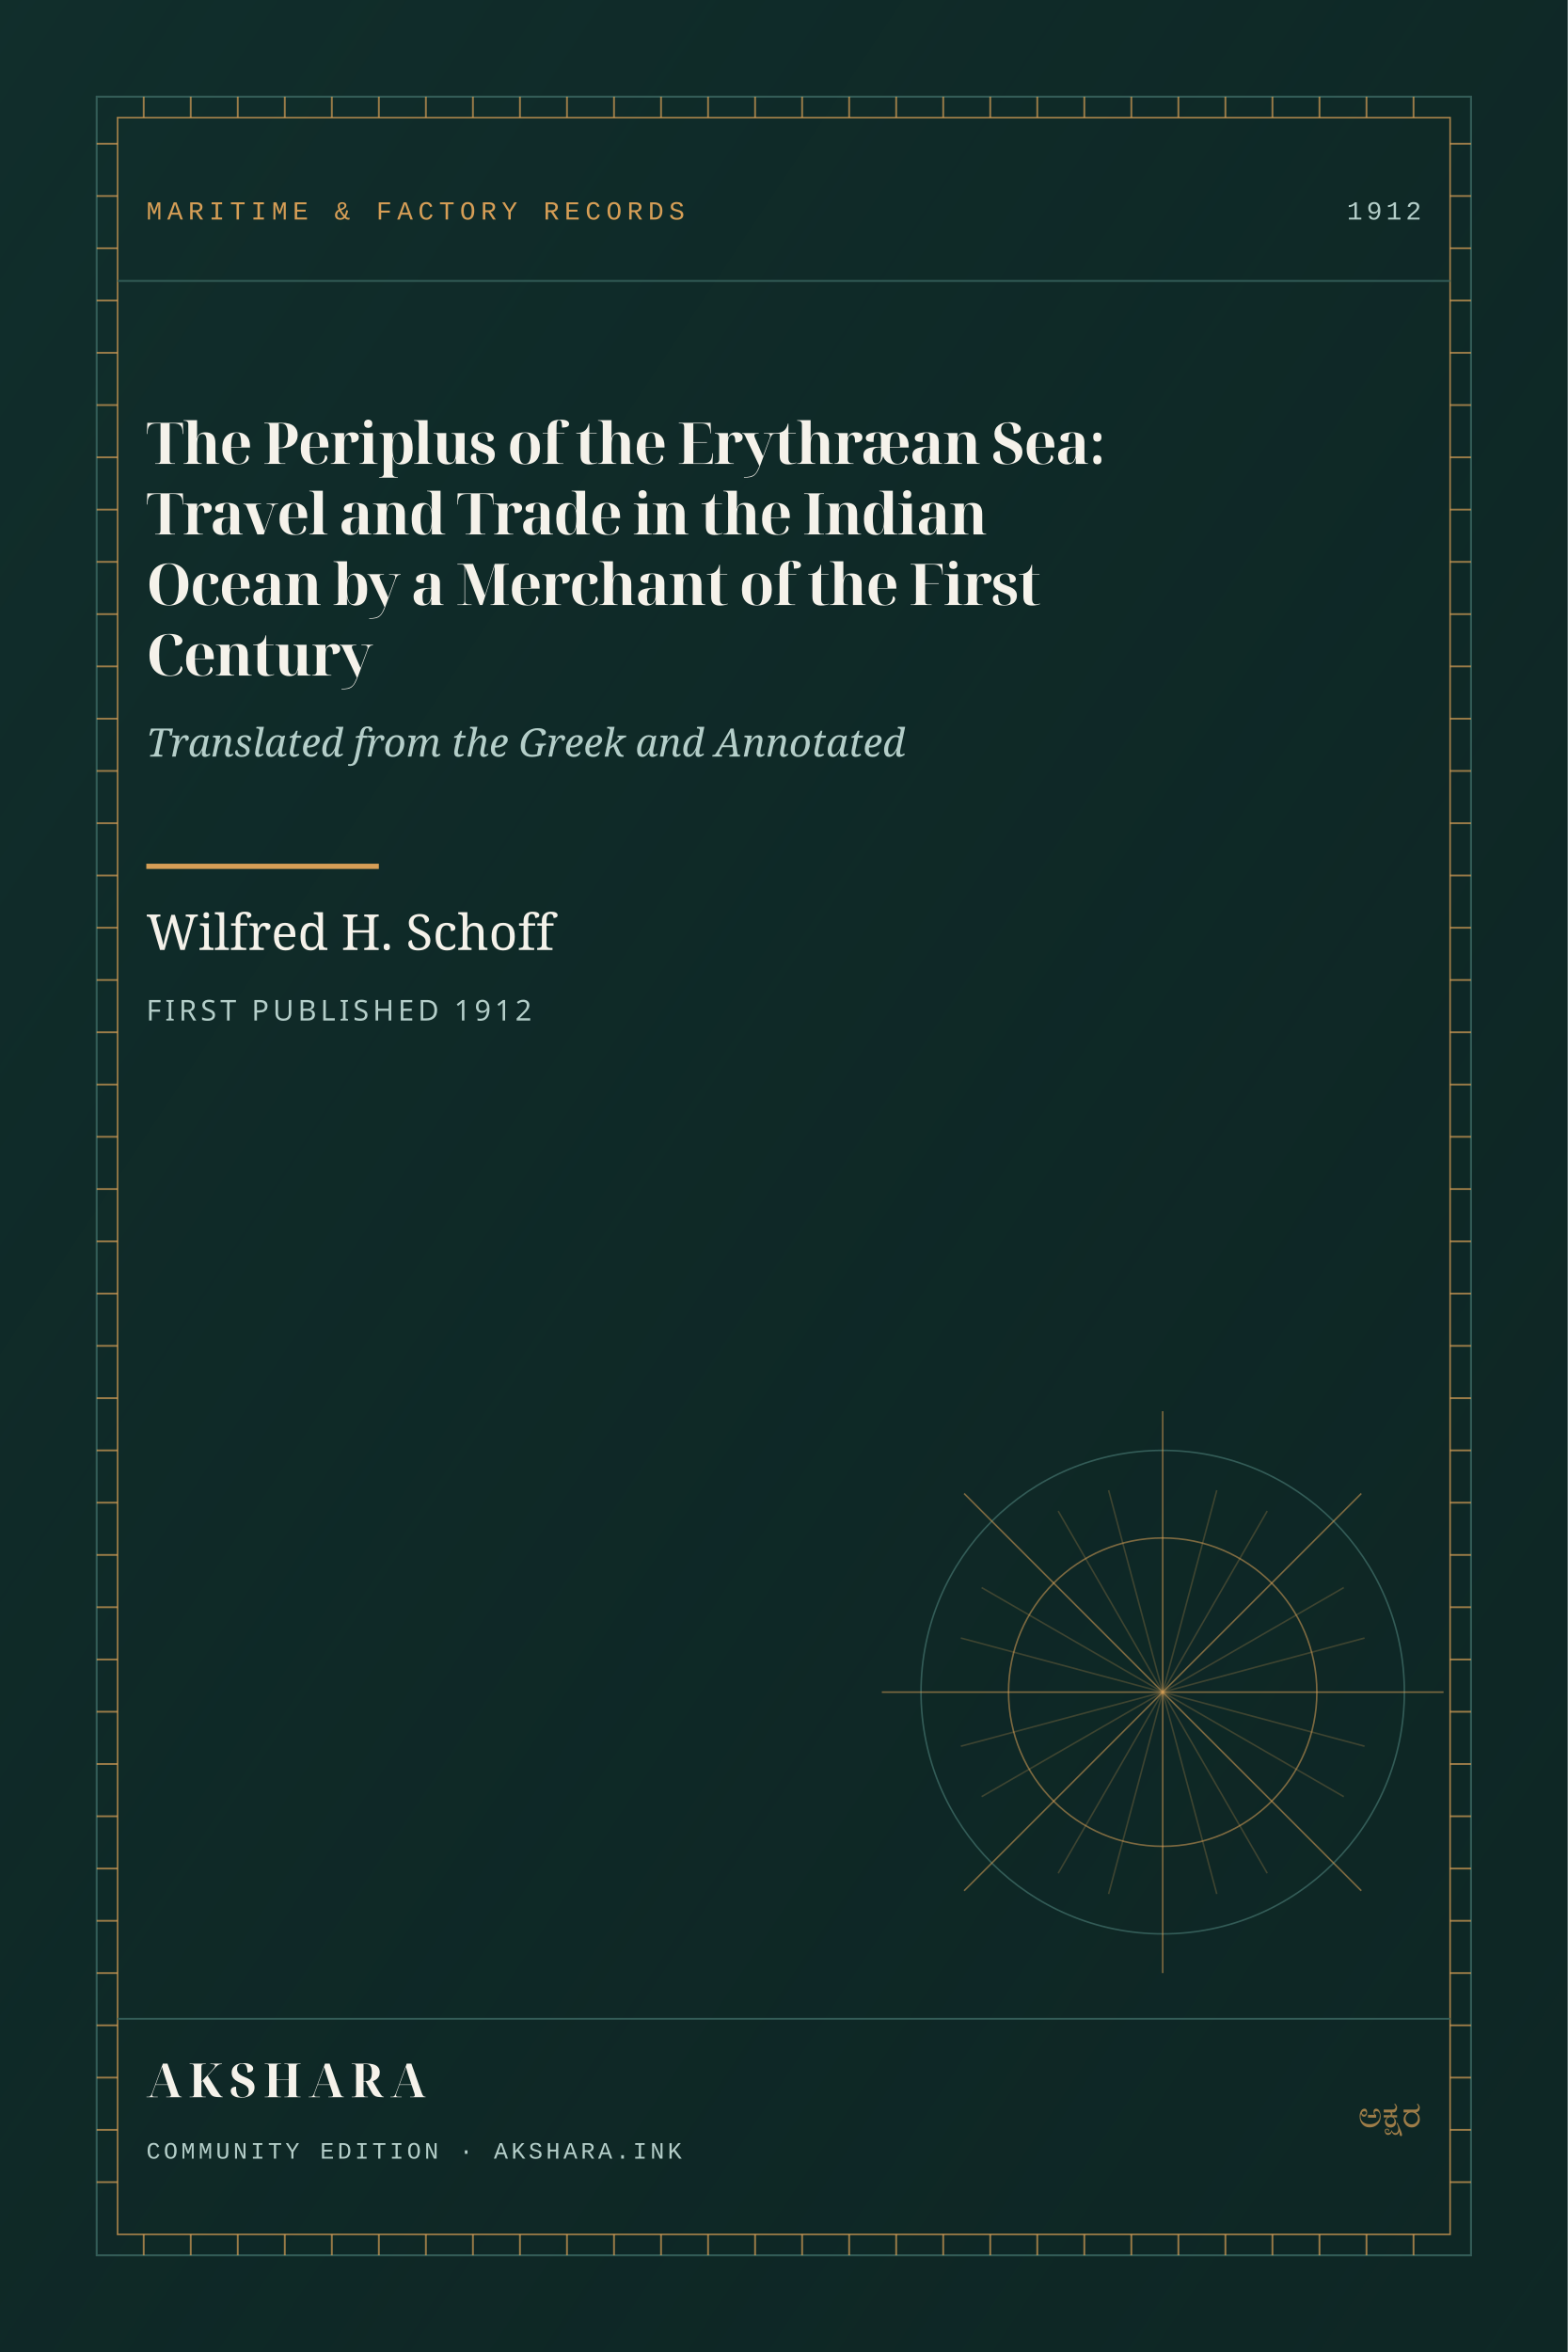
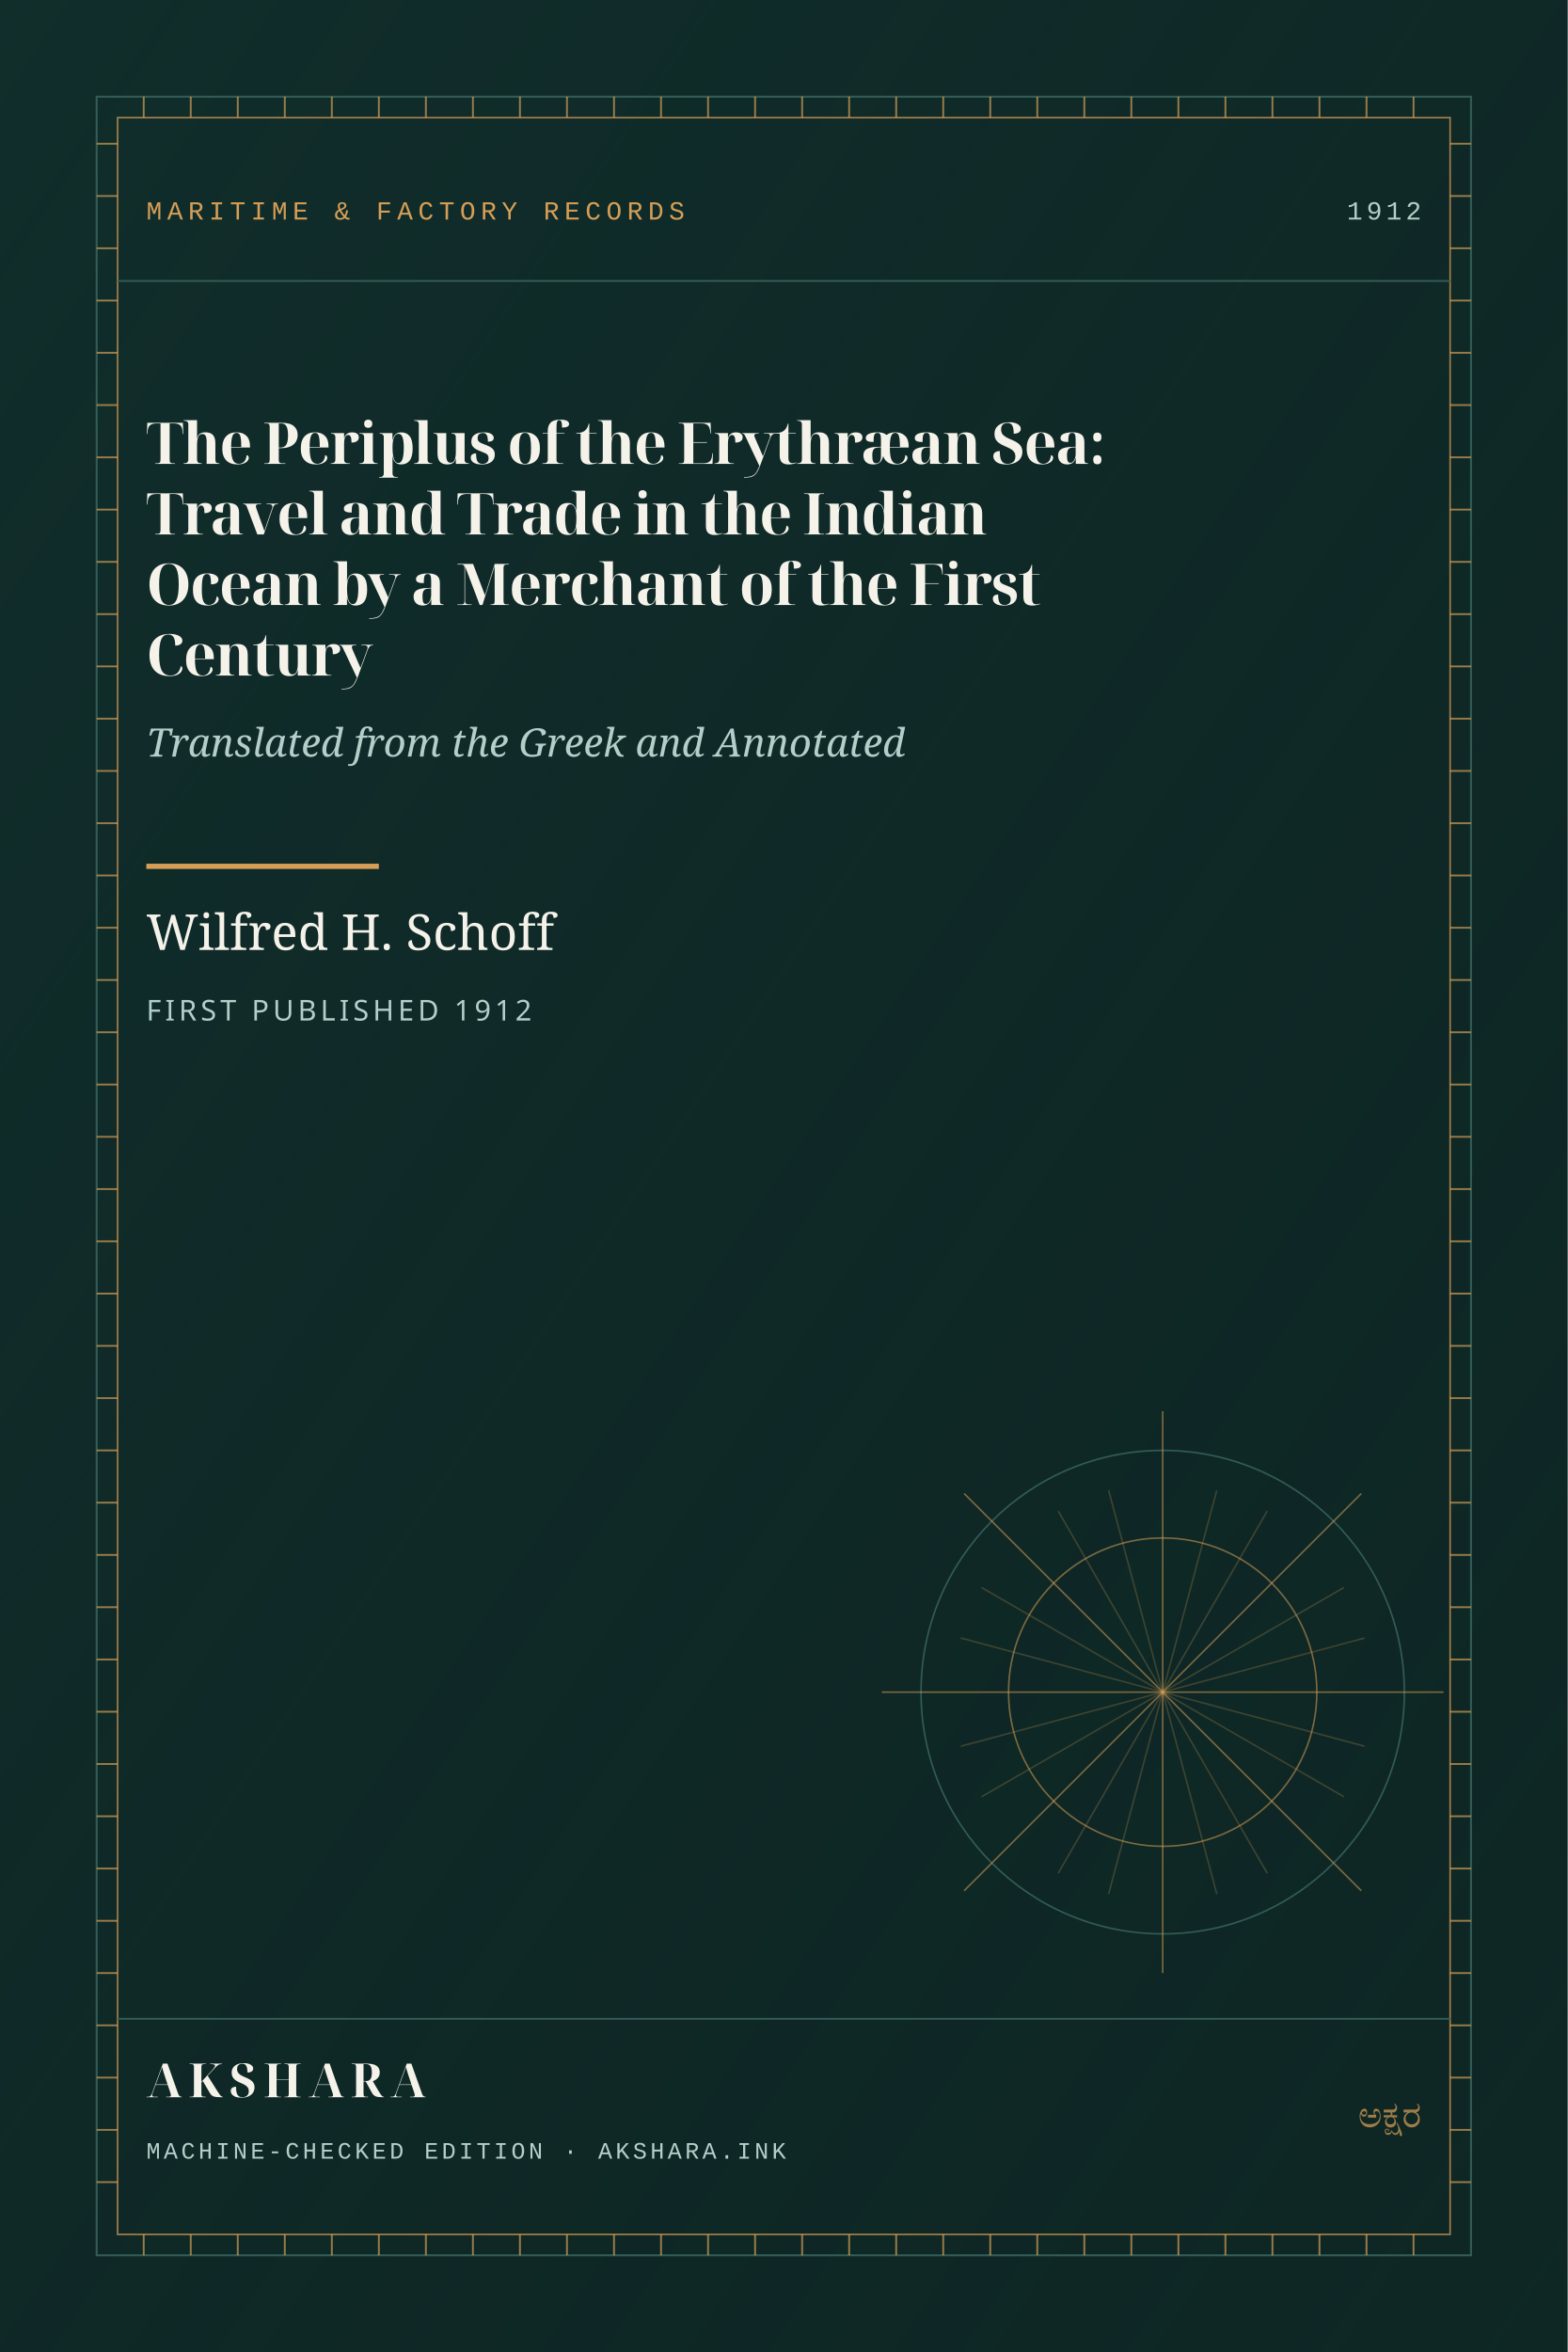
<svg xmlns="http://www.w3.org/2000/svg" viewBox="0 0 1200 1800" width="1200" height="1800">
  <defs>
    <linearGradient id="bgShade" x1="0" y1="0" x2="1" y2="1">
      <stop offset="0%" stop-color="#143633" stop-opacity="0.45" />
      <stop offset="100%" stop-color="#0E2725" stop-opacity="0" />
    </linearGradient>
  </defs>
  <rect width="1200" height="1800" fill="#0E2725" />
  <rect width="1200" height="1800" fill="url(#bgShade)" />
  <rect x="74" y="74" width="1052" height="1652" fill="none" stroke="#335C57" stroke-width="1.5" />
  <rect x="90" y="90" width="1020" height="1620" fill="none" stroke="#D69E56" stroke-width="1.2" stroke-opacity="0.75" />
  <line x1="110" y1="74" x2="110" y2="90" stroke="#D69E56" stroke-width="1.4" stroke-opacity="0.7" />
  <line x1="110" y1="1710" x2="110" y2="1726" stroke="#D69E56" stroke-width="1.4" stroke-opacity="0.7" />
  <line x1="146" y1="74" x2="146" y2="90" stroke="#D69E56" stroke-width="1.4" stroke-opacity="0.7" />
  <line x1="146" y1="1710" x2="146" y2="1726" stroke="#D69E56" stroke-width="1.4" stroke-opacity="0.7" />
  <line x1="182" y1="74" x2="182" y2="90" stroke="#D69E56" stroke-width="1.4" stroke-opacity="0.7" />
  <line x1="182" y1="1710" x2="182" y2="1726" stroke="#D69E56" stroke-width="1.4" stroke-opacity="0.7" />
  <line x1="218" y1="74" x2="218" y2="90" stroke="#D69E56" stroke-width="1.4" stroke-opacity="0.7" />
  <line x1="218" y1="1710" x2="218" y2="1726" stroke="#D69E56" stroke-width="1.4" stroke-opacity="0.7" />
  <line x1="254" y1="74" x2="254" y2="90" stroke="#D69E56" stroke-width="1.4" stroke-opacity="0.7" />
  <line x1="254" y1="1710" x2="254" y2="1726" stroke="#D69E56" stroke-width="1.4" stroke-opacity="0.7" />
  <line x1="290" y1="74" x2="290" y2="90" stroke="#D69E56" stroke-width="1.4" stroke-opacity="0.7" />
  <line x1="290" y1="1710" x2="290" y2="1726" stroke="#D69E56" stroke-width="1.4" stroke-opacity="0.7" />
  <line x1="326" y1="74" x2="326" y2="90" stroke="#D69E56" stroke-width="1.4" stroke-opacity="0.7" />
  <line x1="326" y1="1710" x2="326" y2="1726" stroke="#D69E56" stroke-width="1.4" stroke-opacity="0.7" />
  <line x1="362" y1="74" x2="362" y2="90" stroke="#D69E56" stroke-width="1.4" stroke-opacity="0.7" />
  <line x1="362" y1="1710" x2="362" y2="1726" stroke="#D69E56" stroke-width="1.4" stroke-opacity="0.7" />
  <line x1="398" y1="74" x2="398" y2="90" stroke="#D69E56" stroke-width="1.4" stroke-opacity="0.7" />
  <line x1="398" y1="1710" x2="398" y2="1726" stroke="#D69E56" stroke-width="1.4" stroke-opacity="0.7" />
  <line x1="434" y1="74" x2="434" y2="90" stroke="#D69E56" stroke-width="1.4" stroke-opacity="0.7" />
  <line x1="434" y1="1710" x2="434" y2="1726" stroke="#D69E56" stroke-width="1.4" stroke-opacity="0.7" />
  <line x1="470" y1="74" x2="470" y2="90" stroke="#D69E56" stroke-width="1.4" stroke-opacity="0.7" />
  <line x1="470" y1="1710" x2="470" y2="1726" stroke="#D69E56" stroke-width="1.4" stroke-opacity="0.7" />
  <line x1="506" y1="74" x2="506" y2="90" stroke="#D69E56" stroke-width="1.4" stroke-opacity="0.7" />
  <line x1="506" y1="1710" x2="506" y2="1726" stroke="#D69E56" stroke-width="1.4" stroke-opacity="0.7" />
  <line x1="542" y1="74" x2="542" y2="90" stroke="#D69E56" stroke-width="1.4" stroke-opacity="0.7" />
  <line x1="542" y1="1710" x2="542" y2="1726" stroke="#D69E56" stroke-width="1.4" stroke-opacity="0.7" />
  <line x1="578" y1="74" x2="578" y2="90" stroke="#D69E56" stroke-width="1.4" stroke-opacity="0.7" />
  <line x1="578" y1="1710" x2="578" y2="1726" stroke="#D69E56" stroke-width="1.4" stroke-opacity="0.7" />
  <line x1="614" y1="74" x2="614" y2="90" stroke="#D69E56" stroke-width="1.4" stroke-opacity="0.7" />
  <line x1="614" y1="1710" x2="614" y2="1726" stroke="#D69E56" stroke-width="1.4" stroke-opacity="0.7" />
  <line x1="650" y1="74" x2="650" y2="90" stroke="#D69E56" stroke-width="1.4" stroke-opacity="0.7" />
  <line x1="650" y1="1710" x2="650" y2="1726" stroke="#D69E56" stroke-width="1.4" stroke-opacity="0.7" />
  <line x1="686" y1="74" x2="686" y2="90" stroke="#D69E56" stroke-width="1.4" stroke-opacity="0.7" />
  <line x1="686" y1="1710" x2="686" y2="1726" stroke="#D69E56" stroke-width="1.4" stroke-opacity="0.7" />
  <line x1="722" y1="74" x2="722" y2="90" stroke="#D69E56" stroke-width="1.4" stroke-opacity="0.7" />
  <line x1="722" y1="1710" x2="722" y2="1726" stroke="#D69E56" stroke-width="1.4" stroke-opacity="0.7" />
  <line x1="758" y1="74" x2="758" y2="90" stroke="#D69E56" stroke-width="1.4" stroke-opacity="0.7" />
  <line x1="758" y1="1710" x2="758" y2="1726" stroke="#D69E56" stroke-width="1.4" stroke-opacity="0.7" />
  <line x1="794" y1="74" x2="794" y2="90" stroke="#D69E56" stroke-width="1.4" stroke-opacity="0.7" />
  <line x1="794" y1="1710" x2="794" y2="1726" stroke="#D69E56" stroke-width="1.4" stroke-opacity="0.7" />
  <line x1="830" y1="74" x2="830" y2="90" stroke="#D69E56" stroke-width="1.4" stroke-opacity="0.7" />
  <line x1="830" y1="1710" x2="830" y2="1726" stroke="#D69E56" stroke-width="1.4" stroke-opacity="0.7" />
  <line x1="866" y1="74" x2="866" y2="90" stroke="#D69E56" stroke-width="1.4" stroke-opacity="0.7" />
  <line x1="866" y1="1710" x2="866" y2="1726" stroke="#D69E56" stroke-width="1.4" stroke-opacity="0.7" />
  <line x1="902" y1="74" x2="902" y2="90" stroke="#D69E56" stroke-width="1.4" stroke-opacity="0.7" />
  <line x1="902" y1="1710" x2="902" y2="1726" stroke="#D69E56" stroke-width="1.4" stroke-opacity="0.7" />
  <line x1="938" y1="74" x2="938" y2="90" stroke="#D69E56" stroke-width="1.4" stroke-opacity="0.7" />
  <line x1="938" y1="1710" x2="938" y2="1726" stroke="#D69E56" stroke-width="1.4" stroke-opacity="0.7" />
  <line x1="974" y1="74" x2="974" y2="90" stroke="#D69E56" stroke-width="1.4" stroke-opacity="0.7" />
  <line x1="974" y1="1710" x2="974" y2="1726" stroke="#D69E56" stroke-width="1.4" stroke-opacity="0.7" />
  <line x1="1010" y1="74" x2="1010" y2="90" stroke="#D69E56" stroke-width="1.4" stroke-opacity="0.7" />
  <line x1="1010" y1="1710" x2="1010" y2="1726" stroke="#D69E56" stroke-width="1.4" stroke-opacity="0.7" />
  <line x1="1046" y1="74" x2="1046" y2="90" stroke="#D69E56" stroke-width="1.4" stroke-opacity="0.7" />
  <line x1="1046" y1="1710" x2="1046" y2="1726" stroke="#D69E56" stroke-width="1.4" stroke-opacity="0.7" />
  <line x1="1082" y1="74" x2="1082" y2="90" stroke="#D69E56" stroke-width="1.4" stroke-opacity="0.7" />
  <line x1="1082" y1="1710" x2="1082" y2="1726" stroke="#D69E56" stroke-width="1.4" stroke-opacity="0.7" />
  <line x1="74" y1="110" x2="90" y2="110" stroke="#D69E56" stroke-width="1.4" stroke-opacity="0.7" />
  <line x1="1110" y1="110" x2="1126" y2="110" stroke="#D69E56" stroke-width="1.4" stroke-opacity="0.7" />
  <line x1="74" y1="150" x2="90" y2="150" stroke="#D69E56" stroke-width="1.4" stroke-opacity="0.7" />
  <line x1="1110" y1="150" x2="1126" y2="150" stroke="#D69E56" stroke-width="1.4" stroke-opacity="0.7" />
  <line x1="74" y1="190" x2="90" y2="190" stroke="#D69E56" stroke-width="1.4" stroke-opacity="0.7" />
  <line x1="1110" y1="190" x2="1126" y2="190" stroke="#D69E56" stroke-width="1.4" stroke-opacity="0.7" />
  <line x1="74" y1="230" x2="90" y2="230" stroke="#D69E56" stroke-width="1.4" stroke-opacity="0.7" />
  <line x1="1110" y1="230" x2="1126" y2="230" stroke="#D69E56" stroke-width="1.4" stroke-opacity="0.7" />
  <line x1="74" y1="270" x2="90" y2="270" stroke="#D69E56" stroke-width="1.4" stroke-opacity="0.7" />
  <line x1="1110" y1="270" x2="1126" y2="270" stroke="#D69E56" stroke-width="1.4" stroke-opacity="0.7" />
  <line x1="74" y1="310" x2="90" y2="310" stroke="#D69E56" stroke-width="1.4" stroke-opacity="0.7" />
  <line x1="1110" y1="310" x2="1126" y2="310" stroke="#D69E56" stroke-width="1.4" stroke-opacity="0.7" />
  <line x1="74" y1="350" x2="90" y2="350" stroke="#D69E56" stroke-width="1.4" stroke-opacity="0.7" />
  <line x1="1110" y1="350" x2="1126" y2="350" stroke="#D69E56" stroke-width="1.4" stroke-opacity="0.7" />
  <line x1="74" y1="390" x2="90" y2="390" stroke="#D69E56" stroke-width="1.4" stroke-opacity="0.7" />
  <line x1="1110" y1="390" x2="1126" y2="390" stroke="#D69E56" stroke-width="1.4" stroke-opacity="0.7" />
  <line x1="74" y1="430" x2="90" y2="430" stroke="#D69E56" stroke-width="1.4" stroke-opacity="0.7" />
  <line x1="1110" y1="430" x2="1126" y2="430" stroke="#D69E56" stroke-width="1.4" stroke-opacity="0.7" />
  <line x1="74" y1="470" x2="90" y2="470" stroke="#D69E56" stroke-width="1.4" stroke-opacity="0.7" />
  <line x1="1110" y1="470" x2="1126" y2="470" stroke="#D69E56" stroke-width="1.4" stroke-opacity="0.7" />
  <line x1="74" y1="510" x2="90" y2="510" stroke="#D69E56" stroke-width="1.4" stroke-opacity="0.7" />
  <line x1="1110" y1="510" x2="1126" y2="510" stroke="#D69E56" stroke-width="1.4" stroke-opacity="0.7" />
  <line x1="74" y1="550" x2="90" y2="550" stroke="#D69E56" stroke-width="1.4" stroke-opacity="0.7" />
  <line x1="1110" y1="550" x2="1126" y2="550" stroke="#D69E56" stroke-width="1.4" stroke-opacity="0.7" />
  <line x1="74" y1="590" x2="90" y2="590" stroke="#D69E56" stroke-width="1.4" stroke-opacity="0.7" />
  <line x1="1110" y1="590" x2="1126" y2="590" stroke="#D69E56" stroke-width="1.4" stroke-opacity="0.7" />
  <line x1="74" y1="630" x2="90" y2="630" stroke="#D69E56" stroke-width="1.4" stroke-opacity="0.7" />
  <line x1="1110" y1="630" x2="1126" y2="630" stroke="#D69E56" stroke-width="1.4" stroke-opacity="0.7" />
  <line x1="74" y1="670" x2="90" y2="670" stroke="#D69E56" stroke-width="1.4" stroke-opacity="0.7" />
  <line x1="1110" y1="670" x2="1126" y2="670" stroke="#D69E56" stroke-width="1.4" stroke-opacity="0.7" />
  <line x1="74" y1="710" x2="90" y2="710" stroke="#D69E56" stroke-width="1.4" stroke-opacity="0.7" />
  <line x1="1110" y1="710" x2="1126" y2="710" stroke="#D69E56" stroke-width="1.4" stroke-opacity="0.7" />
  <line x1="74" y1="750" x2="90" y2="750" stroke="#D69E56" stroke-width="1.4" stroke-opacity="0.7" />
  <line x1="1110" y1="750" x2="1126" y2="750" stroke="#D69E56" stroke-width="1.4" stroke-opacity="0.7" />
  <line x1="74" y1="790" x2="90" y2="790" stroke="#D69E56" stroke-width="1.4" stroke-opacity="0.7" />
  <line x1="1110" y1="790" x2="1126" y2="790" stroke="#D69E56" stroke-width="1.4" stroke-opacity="0.7" />
  <line x1="74" y1="830" x2="90" y2="830" stroke="#D69E56" stroke-width="1.4" stroke-opacity="0.7" />
  <line x1="1110" y1="830" x2="1126" y2="830" stroke="#D69E56" stroke-width="1.4" stroke-opacity="0.7" />
  <line x1="74" y1="870" x2="90" y2="870" stroke="#D69E56" stroke-width="1.4" stroke-opacity="0.7" />
  <line x1="1110" y1="870" x2="1126" y2="870" stroke="#D69E56" stroke-width="1.4" stroke-opacity="0.7" />
  <line x1="74" y1="910" x2="90" y2="910" stroke="#D69E56" stroke-width="1.4" stroke-opacity="0.7" />
  <line x1="1110" y1="910" x2="1126" y2="910" stroke="#D69E56" stroke-width="1.4" stroke-opacity="0.7" />
  <line x1="74" y1="950" x2="90" y2="950" stroke="#D69E56" stroke-width="1.4" stroke-opacity="0.7" />
  <line x1="1110" y1="950" x2="1126" y2="950" stroke="#D69E56" stroke-width="1.4" stroke-opacity="0.7" />
  <line x1="74" y1="990" x2="90" y2="990" stroke="#D69E56" stroke-width="1.4" stroke-opacity="0.7" />
  <line x1="1110" y1="990" x2="1126" y2="990" stroke="#D69E56" stroke-width="1.4" stroke-opacity="0.7" />
  <line x1="74" y1="1030" x2="90" y2="1030" stroke="#D69E56" stroke-width="1.4" stroke-opacity="0.7" />
  <line x1="1110" y1="1030" x2="1126" y2="1030" stroke="#D69E56" stroke-width="1.4" stroke-opacity="0.7" />
  <line x1="74" y1="1070" x2="90" y2="1070" stroke="#D69E56" stroke-width="1.4" stroke-opacity="0.7" />
  <line x1="1110" y1="1070" x2="1126" y2="1070" stroke="#D69E56" stroke-width="1.4" stroke-opacity="0.7" />
  <line x1="74" y1="1110" x2="90" y2="1110" stroke="#D69E56" stroke-width="1.4" stroke-opacity="0.7" />
  <line x1="1110" y1="1110" x2="1126" y2="1110" stroke="#D69E56" stroke-width="1.4" stroke-opacity="0.7" />
  <line x1="74" y1="1150" x2="90" y2="1150" stroke="#D69E56" stroke-width="1.4" stroke-opacity="0.7" />
  <line x1="1110" y1="1150" x2="1126" y2="1150" stroke="#D69E56" stroke-width="1.4" stroke-opacity="0.7" />
  <line x1="74" y1="1190" x2="90" y2="1190" stroke="#D69E56" stroke-width="1.4" stroke-opacity="0.7" />
  <line x1="1110" y1="1190" x2="1126" y2="1190" stroke="#D69E56" stroke-width="1.4" stroke-opacity="0.7" />
  <line x1="74" y1="1230" x2="90" y2="1230" stroke="#D69E56" stroke-width="1.4" stroke-opacity="0.7" />
  <line x1="1110" y1="1230" x2="1126" y2="1230" stroke="#D69E56" stroke-width="1.4" stroke-opacity="0.7" />
  <line x1="74" y1="1270" x2="90" y2="1270" stroke="#D69E56" stroke-width="1.4" stroke-opacity="0.7" />
  <line x1="1110" y1="1270" x2="1126" y2="1270" stroke="#D69E56" stroke-width="1.4" stroke-opacity="0.7" />
  <line x1="74" y1="1310" x2="90" y2="1310" stroke="#D69E56" stroke-width="1.4" stroke-opacity="0.7" />
  <line x1="1110" y1="1310" x2="1126" y2="1310" stroke="#D69E56" stroke-width="1.4" stroke-opacity="0.7" />
  <line x1="74" y1="1350" x2="90" y2="1350" stroke="#D69E56" stroke-width="1.4" stroke-opacity="0.7" />
  <line x1="1110" y1="1350" x2="1126" y2="1350" stroke="#D69E56" stroke-width="1.4" stroke-opacity="0.7" />
  <line x1="74" y1="1390" x2="90" y2="1390" stroke="#D69E56" stroke-width="1.4" stroke-opacity="0.7" />
  <line x1="1110" y1="1390" x2="1126" y2="1390" stroke="#D69E56" stroke-width="1.4" stroke-opacity="0.7" />
  <line x1="74" y1="1430" x2="90" y2="1430" stroke="#D69E56" stroke-width="1.4" stroke-opacity="0.7" />
  <line x1="1110" y1="1430" x2="1126" y2="1430" stroke="#D69E56" stroke-width="1.4" stroke-opacity="0.7" />
  <line x1="74" y1="1470" x2="90" y2="1470" stroke="#D69E56" stroke-width="1.4" stroke-opacity="0.7" />
  <line x1="1110" y1="1470" x2="1126" y2="1470" stroke="#D69E56" stroke-width="1.4" stroke-opacity="0.7" />
  <line x1="74" y1="1510" x2="90" y2="1510" stroke="#D69E56" stroke-width="1.4" stroke-opacity="0.7" />
  <line x1="1110" y1="1510" x2="1126" y2="1510" stroke="#D69E56" stroke-width="1.4" stroke-opacity="0.7" />
  <line x1="74" y1="1550" x2="90" y2="1550" stroke="#D69E56" stroke-width="1.4" stroke-opacity="0.7" />
  <line x1="1110" y1="1550" x2="1126" y2="1550" stroke="#D69E56" stroke-width="1.4" stroke-opacity="0.7" />
  <line x1="74" y1="1590" x2="90" y2="1590" stroke="#D69E56" stroke-width="1.4" stroke-opacity="0.7" />
  <line x1="1110" y1="1590" x2="1126" y2="1590" stroke="#D69E56" stroke-width="1.4" stroke-opacity="0.7" />
  <line x1="74" y1="1630" x2="90" y2="1630" stroke="#D69E56" stroke-width="1.4" stroke-opacity="0.7" />
  <line x1="1110" y1="1630" x2="1126" y2="1630" stroke="#D69E56" stroke-width="1.4" stroke-opacity="0.7" />
  <line x1="74" y1="1670" x2="90" y2="1670" stroke="#D69E56" stroke-width="1.4" stroke-opacity="0.7" />
  <line x1="1110" y1="1670" x2="1126" y2="1670" stroke="#D69E56" stroke-width="1.4" stroke-opacity="0.7" />
  <line x1="90" y1="215" x2="1110" y2="215" stroke="#335C57" stroke-width="1.4" />
  <line x1="90" y1="1545" x2="1110" y2="1545" stroke="#335C57" stroke-width="1.4" />
  <circle cx="890" cy="1295" r="185" fill="none" stroke="#335C57" stroke-width="1.2" />
  <circle cx="890" cy="1295" r="118" fill="none" stroke="#D69E56" stroke-width="1.2" stroke-opacity="0.55" />
  <line x1="890" y1="1295" x2="1105.0" y2="1295.0" stroke="#D69E56" stroke-width="1.2" stroke-opacity="0.55" />
  <line x1="890" y1="1295" x2="1044.5" y2="1336.4" stroke="#D69E56" stroke-width="1.2" stroke-opacity="0.24" />
  <line x1="890" y1="1295" x2="1028.6" y2="1375.0" stroke="#D69E56" stroke-width="1.2" stroke-opacity="0.24" />
  <line x1="890" y1="1295" x2="1042.0" y2="1447.0" stroke="#D69E56" stroke-width="1.2" stroke-opacity="0.55" />
  <line x1="890" y1="1295" x2="970.0" y2="1433.6" stroke="#D69E56" stroke-width="1.2" stroke-opacity="0.24" />
  <line x1="890" y1="1295" x2="931.4" y2="1449.5" stroke="#D69E56" stroke-width="1.2" stroke-opacity="0.24" />
  <line x1="890" y1="1295" x2="890.0" y2="1510.0" stroke="#D69E56" stroke-width="1.2" stroke-opacity="0.55" />
  <line x1="890" y1="1295" x2="848.6" y2="1449.5" stroke="#D69E56" stroke-width="1.2" stroke-opacity="0.24" />
  <line x1="890" y1="1295" x2="810.0" y2="1433.6" stroke="#D69E56" stroke-width="1.2" stroke-opacity="0.24" />
  <line x1="890" y1="1295" x2="738.0" y2="1447.0" stroke="#D69E56" stroke-width="1.2" stroke-opacity="0.55" />
  <line x1="890" y1="1295" x2="751.4" y2="1375.0" stroke="#D69E56" stroke-width="1.2" stroke-opacity="0.24" />
  <line x1="890" y1="1295" x2="735.5" y2="1336.4" stroke="#D69E56" stroke-width="1.2" stroke-opacity="0.24" />
  <line x1="890" y1="1295" x2="675.0" y2="1295.0" stroke="#D69E56" stroke-width="1.2" stroke-opacity="0.55" />
  <line x1="890" y1="1295" x2="735.5" y2="1253.6" stroke="#D69E56" stroke-width="1.2" stroke-opacity="0.24" />
  <line x1="890" y1="1295" x2="751.4" y2="1215.0" stroke="#D69E56" stroke-width="1.2" stroke-opacity="0.24" />
  <line x1="890" y1="1295" x2="738.0" y2="1143.0" stroke="#D69E56" stroke-width="1.2" stroke-opacity="0.55" />
  <line x1="890" y1="1295" x2="810.0" y2="1156.4" stroke="#D69E56" stroke-width="1.2" stroke-opacity="0.24" />
  <line x1="890" y1="1295" x2="848.6" y2="1140.5" stroke="#D69E56" stroke-width="1.2" stroke-opacity="0.24" />
  <line x1="890" y1="1295" x2="890.0" y2="1080.0" stroke="#D69E56" stroke-width="1.2" stroke-opacity="0.55" />
  <line x1="890" y1="1295" x2="931.4" y2="1140.5" stroke="#D69E56" stroke-width="1.2" stroke-opacity="0.24" />
  <line x1="890" y1="1295" x2="970.0" y2="1156.4" stroke="#D69E56" stroke-width="1.2" stroke-opacity="0.24" />
  <line x1="890" y1="1295" x2="1042.0" y2="1143.0" stroke="#D69E56" stroke-width="1.2" stroke-opacity="0.55" />
  <line x1="890" y1="1295" x2="1028.6" y2="1215.0" stroke="#D69E56" stroke-width="1.2" stroke-opacity="0.24" />
  <line x1="890" y1="1295" x2="1044.5" y2="1253.6" stroke="#D69E56" stroke-width="1.2" stroke-opacity="0.24" />
  <text x="112" y="168" fill="#D69E56" font-family="JetBrainsMono Nerd Font, Liberation Mono, monospace" font-size="20" font-weight="500" letter-spacing="4">
    MARITIME &amp; FACTORY RECORDS
  </text>
  <text x="1088" y="168" text-anchor="end" fill="#B4CEC9" font-family="JetBrainsMono Nerd Font, Liberation Mono, monospace" font-size="20" letter-spacing="3">
    1912
  </text>
  <text x="112" y="355" fill="#F5F2EA" font-family="Noto Serif Display, Noto Serif, Georgia, serif" font-size="44" font-weight="600" letter-spacing="-1">
    <tspan x="112" dy="0">The Periplus of the Erythræan Sea:</tspan>
    <tspan x="112" dy="54">Travel and Trade in the Indian</tspan>
    <tspan x="112" dy="54">Ocean by a Merchant of the First</tspan>
    <tspan x="112" dy="54">Century</tspan>
  </text>
  <text x="112" y="579" fill="#B4CEC9" font-family="Noto Serif, Georgia, serif" font-style="italic" font-size="30">
    <tspan x="112" dy="0">Translated from the Greek and Annotated</tspan>
  </text>
  <line x1="112" y1="663" x2="290" y2="663" stroke="#D69E56" stroke-width="4" />
  <text x="112" y="727" fill="#F5F2EA" font-family="Noto Serif, Georgia, serif" font-size="38" font-weight="400">
    <tspan x="112" dy="0">Wilfred H. Schoff</tspan>
  </text>
  <text x="112" y="781" fill="#B4CEC9" font-family="Noto Sans, sans-serif" font-size="22" letter-spacing="3">
    FIRST PUBLISHED 1912
  </text>
  <text x="112" y="1605" fill="#F5F2EA" font-family="Noto Serif Display, Noto Serif, Georgia, serif" font-size="36" font-weight="600" letter-spacing="5">
    AKSHARA
  </text>
  <text x="112" y="1652" fill="#B4CEC9" font-family="JetBrainsMono Nerd Font, Liberation Mono, monospace" font-size="18" letter-spacing="2.5">
-     COMMUNITY EDITION  ·  AKSHARA.INK
+     MACHINE-CHECKED EDITION  ·  AKSHARA.INK
  </text>
  <text x="1088" y="1628" text-anchor="end" fill="#D69E56" font-family="Noto Serif, Georgia, serif" font-size="28" fill-opacity="0.72">
    ಅಕ್ಷರ
  </text>
</svg>
